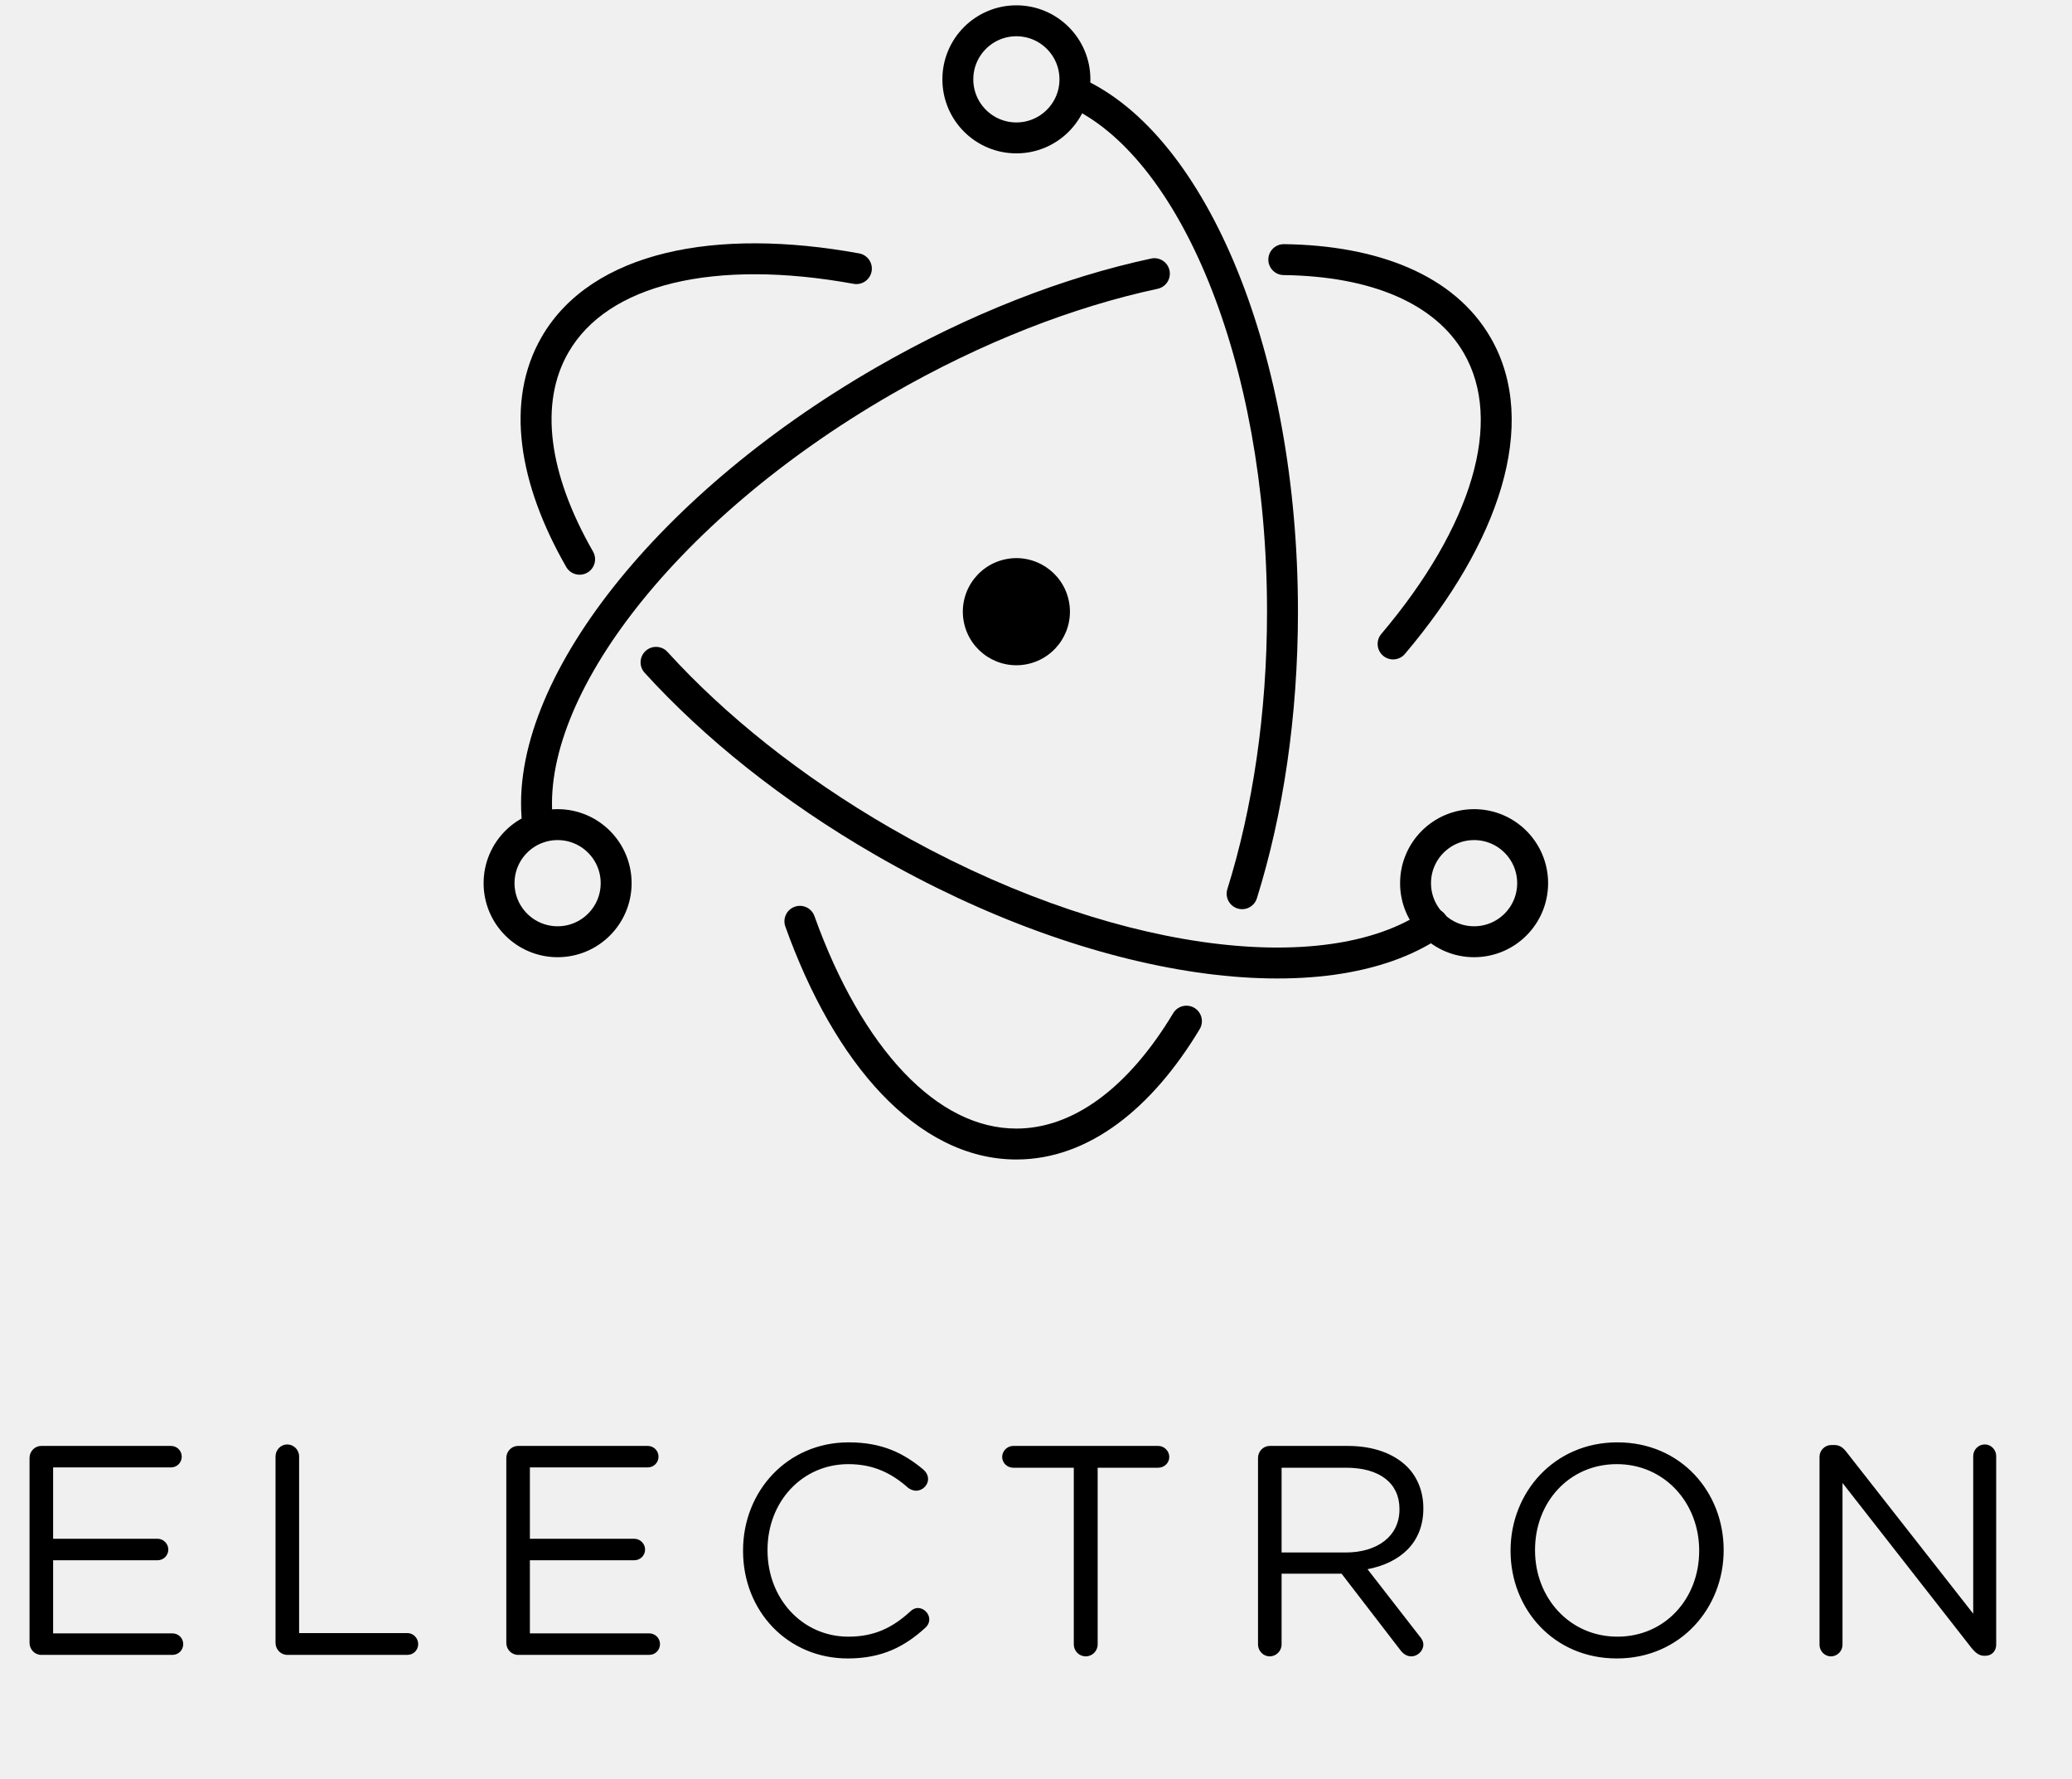
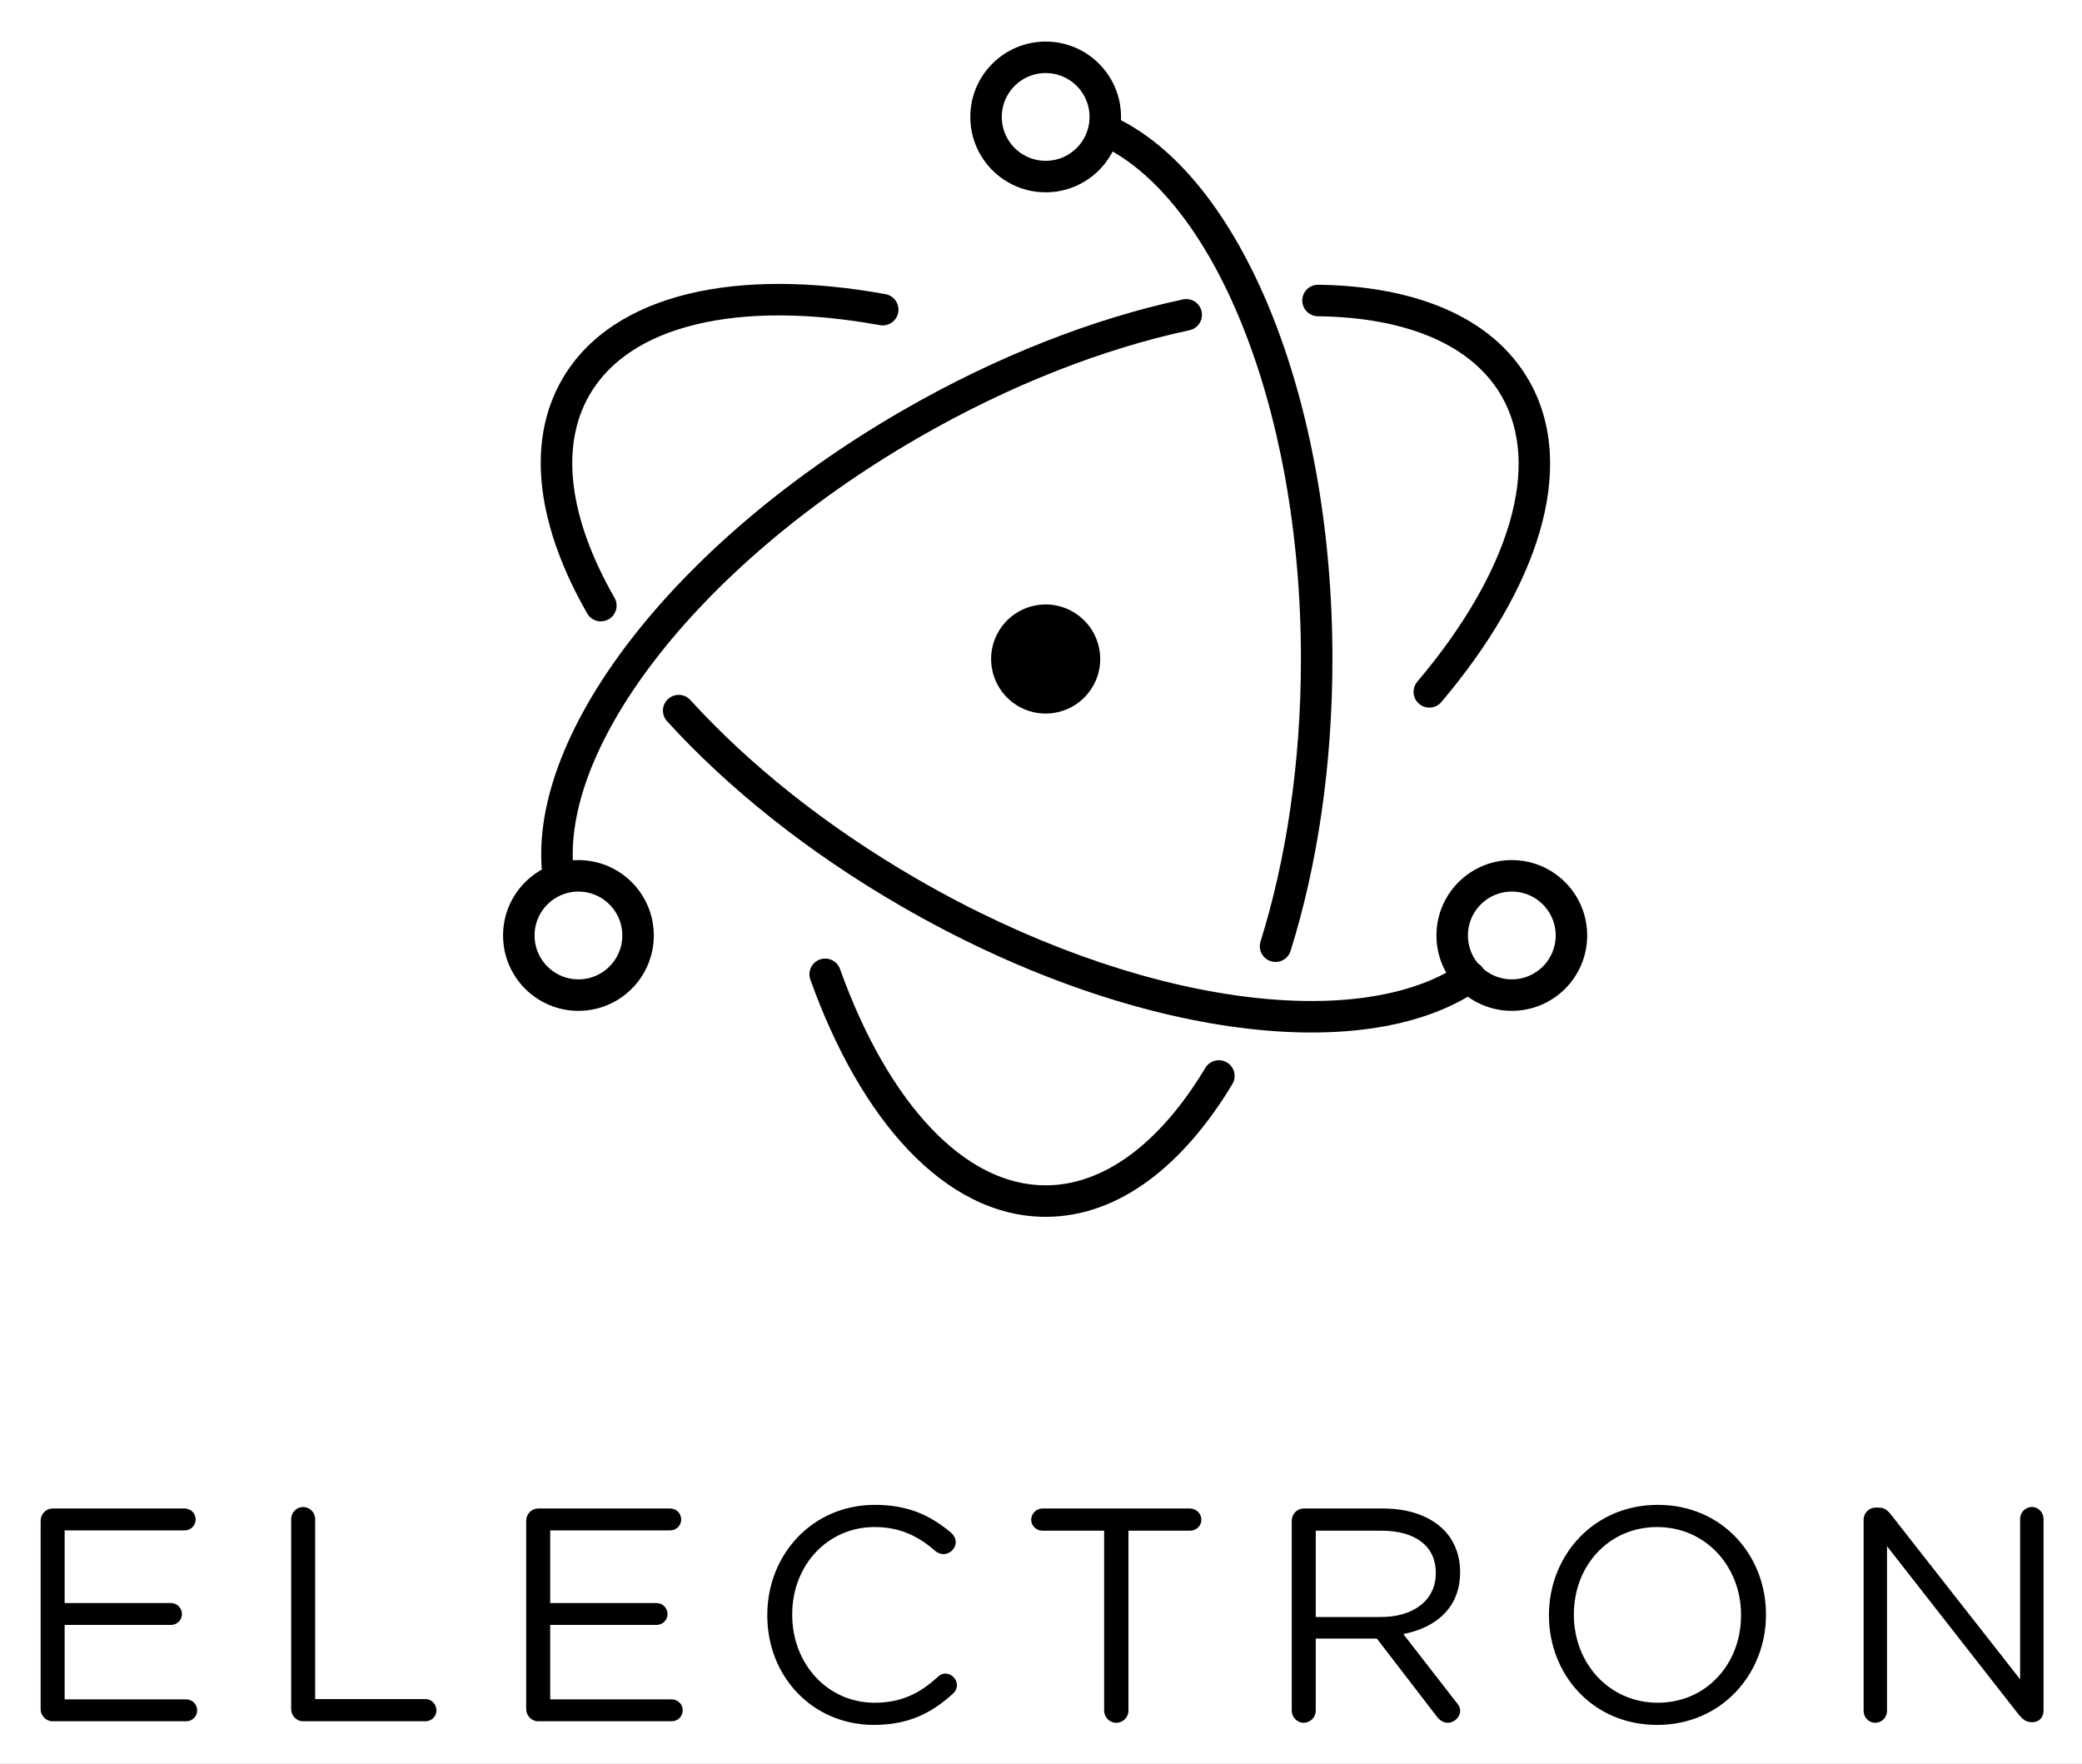
- <svg xmlns="http://www.w3.org/2000/svg" width="268" height="230" viewBox="0 0 268 230" fill="none">
-   <path fill-rule="evenodd" clip-rule="evenodd" d="M5.327 214H22.311C23.083 214 23.7 213.382 23.7 212.61C23.7 211.838 23.083 211.221 22.311 211.221H6.871V201.764H20.381C21.153 201.764 21.77 201.146 21.77 200.374C21.77 199.641 21.153 198.985 20.381 198.985H6.871V189.759H22.118C22.89 189.759 23.507 189.142 23.507 188.37C23.507 187.598 22.89 186.98 22.118 186.98H5.327C4.516 186.98 3.821 187.675 3.821 188.524V212.456C3.821 213.305 4.516 214 5.327 214ZM35.639 212.456C35.639 213.305 36.334 214 37.144 214H52.7C53.472 214 54.09 213.382 54.09 212.61C54.09 211.838 53.472 211.182 52.7 211.182H38.688V188.331C38.688 187.482 37.993 186.787 37.144 186.787C36.334 186.787 35.639 187.482 35.639 188.331V212.456ZM66.993 214H83.977C84.749 214 85.367 213.382 85.367 212.61C85.367 211.838 84.749 211.221 83.977 211.221H68.537V201.764H82.047C82.819 201.764 83.437 201.146 83.437 200.374C83.437 199.641 82.819 198.985 82.047 198.985H68.537V189.759H83.784C84.556 189.759 85.174 189.142 85.174 188.37C85.174 187.598 84.556 186.98 83.784 186.98H66.993C66.183 186.98 65.488 187.675 65.488 188.524V212.456C65.488 213.305 66.183 214 66.993 214ZM109.657 214.463C114.096 214.463 117.03 212.919 119.693 210.487C119.963 210.256 120.195 209.87 120.195 209.407C120.195 208.635 119.5 207.94 118.728 207.94C118.342 207.94 117.995 208.133 117.763 208.364C115.447 210.487 113.092 211.645 109.734 211.645C103.79 211.645 99.274 206.743 99.274 200.49V200.413C99.274 194.198 103.751 189.335 109.734 189.335C113.054 189.335 115.408 190.57 117.493 192.423C117.724 192.577 118.072 192.77 118.496 192.77C119.307 192.77 120.04 192.075 120.04 191.265C120.04 190.724 119.732 190.3 119.423 190.029C116.914 187.945 114.135 186.517 109.773 186.517C101.821 186.517 96.109 192.847 96.109 200.49V200.567C96.109 208.326 101.86 214.463 109.657 214.463ZM138.888 212.649C138.888 213.498 139.583 214.193 140.432 214.193C141.282 214.193 141.976 213.498 141.976 212.649V189.798H149.812C150.584 189.798 151.24 189.18 151.24 188.408C151.24 187.636 150.584 186.98 149.812 186.98H131.053C130.281 186.98 129.624 187.636 129.624 188.408C129.624 189.18 130.281 189.798 131.053 189.798H138.888V212.649ZM162.716 212.649V188.524C162.716 187.675 163.41 186.98 164.221 186.98H174.334C177.654 186.98 180.317 187.984 182.016 189.682C183.328 190.994 184.1 192.886 184.1 195.009V195.086C184.1 199.525 181.089 202.111 176.882 202.922L183.598 211.568C183.907 211.916 184.1 212.263 184.1 212.688C184.1 213.498 183.328 214.193 182.556 214.193C181.938 214.193 181.475 213.846 181.128 213.382L173.524 203.501H165.765V212.649C165.765 213.498 165.07 214.193 164.221 214.193C163.41 214.193 162.716 213.498 162.716 212.649ZM165.765 200.76H174.064C178.117 200.76 181.012 198.676 181.012 195.202V195.125C181.012 191.805 178.464 189.798 174.103 189.798H165.765V200.76ZM209.124 214.463C200.902 214.463 195.382 208.017 195.382 200.567V200.49C195.382 193.04 200.979 186.517 209.201 186.517C217.423 186.517 222.943 192.963 222.943 200.413V200.49C222.943 207.94 217.346 214.463 209.124 214.463ZM209.201 211.645C215.377 211.645 219.777 206.705 219.777 200.567V200.49C219.777 194.353 215.3 189.335 209.124 189.335C202.948 189.335 198.547 194.275 198.547 200.413V200.49C198.547 206.627 203.025 211.645 209.201 211.645ZM235.344 212.688C235.344 213.498 236 214.193 236.811 214.193C237.66 214.193 238.316 213.498 238.316 212.688V191.766L255.069 213.189C255.532 213.73 255.995 214.116 256.651 214.116H256.806C257.616 214.116 258.195 213.498 258.195 212.688V188.292C258.195 187.482 257.539 186.787 256.729 186.787C255.879 186.787 255.223 187.482 255.223 188.292V208.673L238.818 187.752C238.394 187.212 237.969 186.864 237.274 186.864H236.85C236.039 186.864 235.344 187.559 235.344 188.37V212.688Z" fill="black" />
-   <path d="M110.41 36.703C111.497 36.901 112.538 36.181 112.736 35.094C112.934 34.007 112.213 32.966 111.127 32.768L110.41 36.703ZM71.787 44.579L73.519 45.579L71.787 44.579ZM73.235 73.313C73.784 74.272 75.006 74.603 75.965 74.053C76.923 73.504 77.254 72.282 76.705 71.324L73.235 73.313ZM86.336 84.305C85.593 83.489 84.328 83.429 83.511 84.172C82.694 84.916 82.634 86.181 83.377 86.998L86.336 84.305ZM114.194 108.807L113.194 110.539L114.194 108.807ZM186.45 121.118C187.363 120.496 187.598 119.252 186.976 118.339C186.354 117.427 185.109 117.191 184.197 117.813L186.45 121.118ZM111.127 32.768C101.823 31.073 93.227 31.006 86.134 32.716C79.034 34.428 73.295 37.967 70.055 43.579L73.519 45.579C76.054 41.188 80.686 38.144 87.072 36.605C93.466 35.063 101.472 35.075 110.41 36.703L111.127 32.768ZM70.055 43.579C65.243 51.914 67.13 62.667 73.235 73.313L76.705 71.324C70.885 61.173 69.762 52.087 73.519 45.579L70.055 43.579ZM83.377 86.998C91.076 95.458 101.244 103.64 113.194 110.539L115.194 107.075C103.567 100.362 93.731 92.432 86.336 84.305L83.377 86.998ZM113.194 110.539C127.432 118.759 141.991 123.884 154.815 125.742C167.567 127.591 178.923 126.251 186.45 121.118L184.197 117.813C177.87 122.127 167.713 123.57 155.389 121.784C143.137 120.008 129.058 115.079 115.194 107.075L113.194 110.539Z" fill="black" />
-   <path d="M178.662 81.98C177.948 82.823 178.053 84.085 178.896 84.799C179.739 85.513 181.001 85.408 181.715 84.565L178.662 81.98ZM191.079 44.681L189.347 45.681L191.079 44.681ZM166.078 31.572C164.973 31.557 164.066 32.441 164.052 33.545C164.038 34.65 164.921 35.557 166.026 35.571L166.078 31.572ZM149.732 37.345C150.812 37.114 151.5 36.05 151.269 34.97C151.037 33.89 149.974 33.202 148.894 33.434L149.732 37.345ZM114.253 49.292L115.253 51.024L115.253 51.024L114.253 49.292ZM67.64 107.316C67.8 108.408 68.816 109.164 69.909 109.004C71.002 108.844 71.758 107.828 71.597 106.735L67.64 107.316ZM181.715 84.565C187.806 77.369 192.141 69.974 194.192 62.993C196.246 56.004 196.045 49.281 192.811 43.681L189.347 45.681C191.877 50.062 192.201 55.581 190.355 61.865C188.506 68.158 184.513 75.068 178.662 81.98L181.715 84.565ZM192.811 43.681C188.078 35.482 178.075 31.728 166.078 31.572L166.026 35.571C177.438 35.72 185.652 39.28 189.347 45.681L192.811 43.681ZM148.894 33.434C137.623 35.849 125.326 40.59 113.253 47.56L115.253 51.024C127 44.241 138.909 39.664 149.732 37.345L148.894 33.434ZM113.253 47.56C98.596 56.022 86.608 66.421 78.574 76.905C70.592 87.323 66.292 98.129 67.64 107.316L71.597 106.735C70.48 99.12 74.031 89.411 81.749 79.338C89.416 69.333 100.979 59.265 115.253 51.024L113.253 47.56Z" fill="black" />
-   <path d="M105.344 118.466C104.972 117.426 103.827 116.885 102.787 117.258C101.747 117.63 101.206 118.775 101.578 119.815L105.344 118.466ZM155.173 133.081C155.742 132.135 155.436 130.906 154.489 130.337C153.543 129.768 152.314 130.074 151.745 131.021L155.173 133.081ZM158.752 114.973C158.422 116.027 159.009 117.149 160.063 117.479C161.117 117.809 162.239 117.222 162.569 116.168L158.752 114.973ZM165.882 79.1H163.882H165.882ZM139.768 10.069C138.758 9.621 137.576 10.075 137.128 11.085C136.68 12.095 137.135 13.276 138.144 13.725L139.768 10.069ZM101.578 119.815C104.763 128.708 109.002 136.178 114.026 141.458C119.057 146.744 124.987 149.94 131.463 149.94V145.94C126.396 145.94 121.448 143.454 116.924 138.7C112.394 133.94 108.404 127.01 105.344 118.466L101.578 119.815ZM131.463 149.94C140.857 149.94 149.056 143.256 155.173 133.081L151.745 131.021C145.933 140.689 138.797 145.94 131.463 145.94V149.94ZM162.569 116.168C165.944 105.382 167.882 92.678 167.882 79.1H163.882C163.882 92.311 161.995 104.609 158.752 114.973L162.569 116.168ZM167.882 79.1C167.882 62.446 164.966 47.094 160.05 34.984C155.162 22.947 148.162 13.796 139.768 10.069L138.144 13.725C145.156 16.838 151.619 24.853 156.343 36.489C161.038 48.053 163.882 62.883 163.882 79.1H167.882Z" fill="black" />
-   <path fill-rule="evenodd" clip-rule="evenodd" d="M198.237 114.208C198.237 110.026 194.847 106.636 190.665 106.636C186.483 106.636 183.092 110.026 183.092 114.208C183.092 118.39 186.483 121.781 190.665 121.781C194.847 121.781 198.237 118.39 198.237 114.208V114.208Z" stroke="black" stroke-width="4" stroke-linecap="round" />
-   <path fill-rule="evenodd" clip-rule="evenodd" d="M72.123 121.781C76.305 121.781 79.695 118.39 79.695 114.208C79.695 110.026 76.305 106.636 72.123 106.636C67.941 106.636 64.551 110.026 64.551 114.208C64.551 118.39 67.941 121.781 72.123 121.781V121.781V121.781Z" stroke="black" stroke-width="4" stroke-linecap="round" />
-   <circle cx="131.463" cy="10.261" r="7.572" stroke="black" stroke-width="4" stroke-linecap="round" />
-   <path fill-rule="evenodd" clip-rule="evenodd" d="M132.925 85.87C129.186 86.677 125.502 84.301 124.693 80.563C123.887 76.824 126.261 73.14 130 72.331C133.739 71.523 137.422 73.899 138.232 77.638C139.04 81.377 136.664 85.06 132.925 85.87Z" fill="black" />
+ <svg xmlns="http://www.w3.org/2000/svg" version="1.1" x="0" y="0" width="264.42" height="223.92" viewBox="0, 0, 264.42, 223.92">
+   <g id="Background">
+     <rect x="0" y="0" width="264.42" height="223.92" fill="#FFFFFF" />
+   </g>
+   <g id="Layer_1">
+     <path d="M6.667,218.59 L23.651,218.59 C24.423,218.59 25.04,217.972 25.04,217.2 C25.04,216.428 24.423,215.811 23.651,215.811 L8.211,215.811 L8.211,206.354 L21.721,206.354 C22.493,206.354 23.11,205.736 23.11,204.964 C23.11,204.231 22.493,203.575 21.721,203.575 L8.211,203.575 L8.211,194.349 L23.458,194.349 C24.23,194.349 24.847,193.732 24.847,192.96 C24.847,192.188 24.23,191.57 23.458,191.57 L6.667,191.57 C5.856,191.57 5.161,192.265 5.161,193.114 L5.161,217.046 C5.161,217.895 5.856,218.59 6.667,218.59 z M36.979,217.046 C36.979,217.895 37.674,218.59 38.484,218.59 L54.04,218.59 C54.812,218.59 55.43,217.972 55.43,217.2 C55.43,216.428 54.812,215.772 54.04,215.772 L40.028,215.772 L40.028,192.921 C40.028,192.072 39.333,191.377 38.484,191.377 C37.674,191.377 36.979,192.072 36.979,192.921 L36.979,217.046 z M68.333,218.59 L85.317,218.59 C86.089,218.59 86.707,217.972 86.707,217.2 C86.707,216.428 86.089,215.811 85.317,215.811 L69.877,215.811 L69.877,206.354 L83.387,206.354 C84.159,206.354 84.777,205.736 84.777,204.964 C84.777,204.231 84.159,203.575 83.387,203.575 L69.877,203.575 L69.877,194.349 L85.124,194.349 C85.896,194.349 86.514,193.732 86.514,192.96 C86.514,192.188 85.896,191.57 85.124,191.57 L68.333,191.57 C67.522,191.57 66.828,192.265 66.828,193.114 L66.828,217.046 C66.828,217.895 67.522,218.59 68.333,218.59 z M110.997,219.053 C115.436,219.053 118.37,217.509 121.033,215.077 C121.303,214.846 121.535,214.46 121.535,213.997 C121.535,213.225 120.84,212.53 120.068,212.53 C119.682,212.53 119.335,212.723 119.103,212.954 C116.787,215.077 114.432,216.235 111.074,216.235 C105.13,216.235 100.614,211.333 100.614,205.08 L100.614,205.003 C100.614,198.788 105.091,193.925 111.074,193.925 C114.394,193.925 116.748,195.16 118.833,197.013 C119.064,197.167 119.412,197.36 119.836,197.36 C120.647,197.36 121.38,196.665 121.38,195.855 C121.38,195.314 121.072,194.89 120.763,194.619 C118.254,192.535 115.475,191.107 111.113,191.107 C103.161,191.107 97.448,197.437 97.448,205.08 L97.448,205.157 C97.448,212.916 103.2,219.053 110.997,219.053 z M140.228,217.239 C140.228,218.088 140.923,218.783 141.772,218.783 C142.622,218.783 143.316,218.088 143.316,217.239 L143.316,194.388 L151.152,194.388 C151.924,194.388 152.58,193.77 152.58,192.998 C152.58,192.226 151.924,191.57 151.152,191.57 L132.393,191.57 C131.621,191.57 130.964,192.226 130.964,192.998 C130.964,193.77 131.621,194.388 132.393,194.388 L140.228,194.388 L140.228,217.239 z M164.056,217.239 L164.056,193.114 C164.056,192.265 164.75,191.57 165.561,191.57 L175.674,191.57 C178.994,191.57 181.657,192.574 183.356,194.272 C184.668,195.584 185.44,197.476 185.44,199.599 L185.44,199.676 C185.44,204.115 182.429,206.701 178.222,207.512 L184.938,216.158 C185.247,216.506 185.44,216.853 185.44,217.278 C185.44,218.088 184.668,218.783 183.896,218.783 C183.278,218.783 182.815,218.436 182.468,217.972 L174.864,208.091 L167.105,208.091 L167.105,217.239 C167.105,218.088 166.41,218.783 165.561,218.783 C164.75,218.783 164.056,218.088 164.056,217.239 z M167.105,205.35 L175.404,205.35 C179.457,205.35 182.352,203.266 182.352,199.792 L182.352,199.715 C182.352,196.395 179.804,194.388 175.443,194.388 L167.105,194.388 L167.105,205.35 z M210.464,219.053 C202.242,219.053 196.722,212.607 196.722,205.157 L196.722,205.08 C196.722,197.63 202.319,191.107 210.541,191.107 C218.763,191.107 224.283,197.553 224.283,205.003 L224.283,205.08 C224.283,212.53 218.686,219.053 210.464,219.053 z M210.541,216.235 C216.717,216.235 221.117,211.295 221.117,205.157 L221.117,205.08 C221.117,198.943 216.64,193.925 210.464,193.925 C204.288,193.925 199.887,198.865 199.887,205.003 L199.887,205.08 C199.887,211.217 204.365,216.235 210.541,216.235 z M236.684,217.278 C236.684,218.088 237.34,218.783 238.151,218.783 C239,218.783 239.656,218.088 239.656,217.278 L239.656,196.356 L256.409,217.779 C256.872,218.32 257.335,218.706 257.991,218.706 L258.146,218.706 C258.956,218.706 259.535,218.088 259.535,217.278 L259.535,192.882 C259.535,192.072 258.879,191.377 258.069,191.377 C257.219,191.377 256.563,192.072 256.563,192.882 L256.563,213.263 L240.158,192.342 C239.734,191.802 239.309,191.454 238.614,191.454 L238.19,191.454 C237.379,191.454 236.684,192.149 236.684,192.96 L236.684,217.278 z" fill="#000000" />
+     <path d="M111.75,41.293 C112.837,41.491 113.878,40.771 114.076,39.684 C114.274,38.597 113.553,37.556 112.467,37.358 L111.75,41.293 z M73.127,49.169 L74.859,50.169 L73.127,49.169 z M74.575,77.903 C75.124,78.862 76.346,79.193 77.305,78.644 C78.263,78.094 78.594,76.872 78.045,75.914 L74.575,77.903 z M87.676,88.896 C86.933,88.079 85.668,88.019 84.851,88.762 C84.034,89.506 83.974,90.771 84.717,91.588 L87.676,88.896 z M115.534,113.397 L114.534,115.129 L115.534,113.397 z M187.79,125.708 C188.703,125.086 188.938,123.842 188.316,122.929 C187.694,122.017 186.449,121.781 185.537,122.403 L187.79,125.708 z M112.467,37.358 C103.163,35.663 94.567,35.596 87.474,37.306 C80.374,39.018 74.635,42.557 71.395,48.169 L74.859,50.169 C77.394,45.778 82.026,42.734 88.412,41.195 C94.806,39.653 102.812,39.665 111.75,41.293 L112.467,37.358 z M71.395,48.169 C66.583,56.504 68.471,67.257 74.575,77.903 L78.045,75.914 C72.225,65.763 71.102,56.677 74.859,50.169 L71.395,48.169 z M84.717,91.588 C92.416,100.048 102.584,108.23 114.534,115.129 L116.534,111.665 C104.907,104.952 95.071,97.022 87.676,88.896 L84.717,91.588 z M114.534,115.129 C128.772,123.349 143.331,128.474 156.155,130.332 C168.907,132.181 180.263,130.841 187.79,125.708 L185.537,122.403 C179.21,126.717 169.053,128.16 156.729,126.374 C144.477,124.598 130.398,119.669 116.534,111.665 L114.534,115.129 z" fill="#000000" />
+     <path d="M180.002,86.57 C179.288,87.413 179.393,88.675 180.236,89.389 C181.079,90.103 182.341,89.998 183.055,89.155 L180.002,86.57 z M192.419,49.271 L190.687,50.271 L192.419,49.271 z M167.418,36.162 C166.313,36.147 165.406,37.031 165.392,38.135 C165.378,39.24 166.261,40.147 167.366,40.161 L167.418,36.162 z M151.072,41.935 C152.152,41.704 152.84,40.64 152.609,39.56 C152.377,38.48 151.314,37.792 150.234,38.024 L151.072,41.935 z M115.593,53.882 L116.593,55.614 L116.593,55.614 L115.593,53.882 z M68.98,111.906 C69.14,112.998 70.156,113.754 71.249,113.594 C72.342,113.434 73.098,112.418 72.938,111.325 L68.98,111.906 z M183.055,89.155 C189.146,81.959 193.481,74.564 195.532,67.583 C197.586,60.594 197.385,53.871 194.151,48.271 L190.687,50.271 C193.217,54.652 193.541,60.171 191.695,66.455 C189.846,72.748 185.853,79.658 180.002,86.57 L183.055,89.155 z M194.151,48.271 C189.418,40.072 179.415,36.318 167.418,36.162 L167.366,40.161 C178.778,40.31 186.992,43.87 190.687,50.271 L194.151,48.271 z M150.234,38.024 C138.963,40.439 126.666,45.18 114.593,52.15 L116.593,55.614 C128.34,48.831 140.249,44.254 151.072,41.935 L150.234,38.024 z M114.593,52.15 C99.936,60.612 87.948,71.01 79.914,81.495 C71.932,91.913 67.632,102.719 68.98,111.906 L72.938,111.325 C71.82,103.71 75.371,94.001 83.089,83.928 C90.756,73.923 102.319,63.855 116.593,55.614 L114.593,52.15 z" fill="#000000" />
+     <path d="M106.684,123.056 C106.312,122.016 105.167,121.475 104.127,121.848 C103.087,122.22 102.546,123.365 102.918,124.405 L106.684,123.056 z M156.513,137.671 C157.082,136.725 156.776,135.496 155.829,134.927 C154.883,134.358 153.654,134.664 153.085,135.611 L156.513,137.671 z M160.092,119.563 C159.762,120.617 160.349,121.739 161.403,122.069 C162.457,122.399 163.579,121.812 163.909,120.758 L160.092,119.563 z M167.222,83.69 L165.222,83.69 L167.222,83.69 z M141.108,14.659 C140.098,14.211 138.916,14.665 138.468,15.675 C138.02,16.685 138.475,17.866 139.484,18.315 L141.108,14.659 z M102.918,124.405 C106.103,133.298 110.342,140.768 115.366,146.048 C120.397,151.334 126.327,154.53 132.803,154.53 L132.803,150.53 C127.736,150.53 122.788,148.044 118.264,143.29 C113.734,138.53 109.744,131.6 106.684,123.056 L102.918,124.405 z M132.803,154.53 C142.197,154.53 150.396,147.846 156.513,137.671 L153.085,135.611 C147.273,145.279 140.137,150.53 132.803,150.53 L132.803,154.53 z M163.909,120.758 C167.284,109.972 169.222,97.268 169.222,83.69 L165.222,83.69 C165.222,96.901 163.335,109.199 160.092,119.563 L163.909,120.758 z M169.222,83.69 C169.222,67.036 166.306,51.684 161.39,39.574 C156.502,27.537 149.502,18.386 141.108,14.659 L139.484,18.315 C146.496,21.428 152.959,29.443 157.683,41.079 C162.378,52.643 165.222,67.473 165.222,83.69 L169.222,83.69 z" fill="#000000" />
+     <path d="M199.577,118.798 C199.577,114.616 196.187,111.226 192.005,111.226 C187.823,111.226 184.432,114.616 184.432,118.798 C184.432,122.98 187.823,126.371 192.005,126.371 C196.187,126.371 199.577,122.98 199.577,118.798 L199.577,118.798 z M73.463,126.371 C77.645,126.371 81.035,122.98 81.035,118.798 C81.035,114.616 77.645,111.226 73.463,111.226 C69.281,111.226 65.891,114.616 65.891,118.798 C65.891,122.98 69.281,126.371 73.463,126.371 L73.463,126.371 L73.463,126.371 z" fill-opacity="0" stroke="#000000" stroke-width="4" stroke-linecap="round" />
+     <path d="M140.375,14.851 C140.375,19.033 136.985,22.423 132.803,22.423 C128.621,22.423 125.231,19.033 125.231,14.851 C125.231,10.669 128.621,7.279 132.803,7.279 C136.985,7.279 140.375,10.669 140.375,14.851 z" fill-opacity="0" stroke="#000000" stroke-width="4" stroke-linecap="round" />
+     <path d="M134.265,90.46 C130.526,91.268 126.842,88.891 126.033,85.153 C125.227,81.414 127.601,77.73 131.34,76.921 C135.079,76.113 138.762,78.489 139.572,82.228 C140.38,85.967 138.004,89.65 134.265,90.46 z" fill="#000000" />
+   </g>
</svg>
